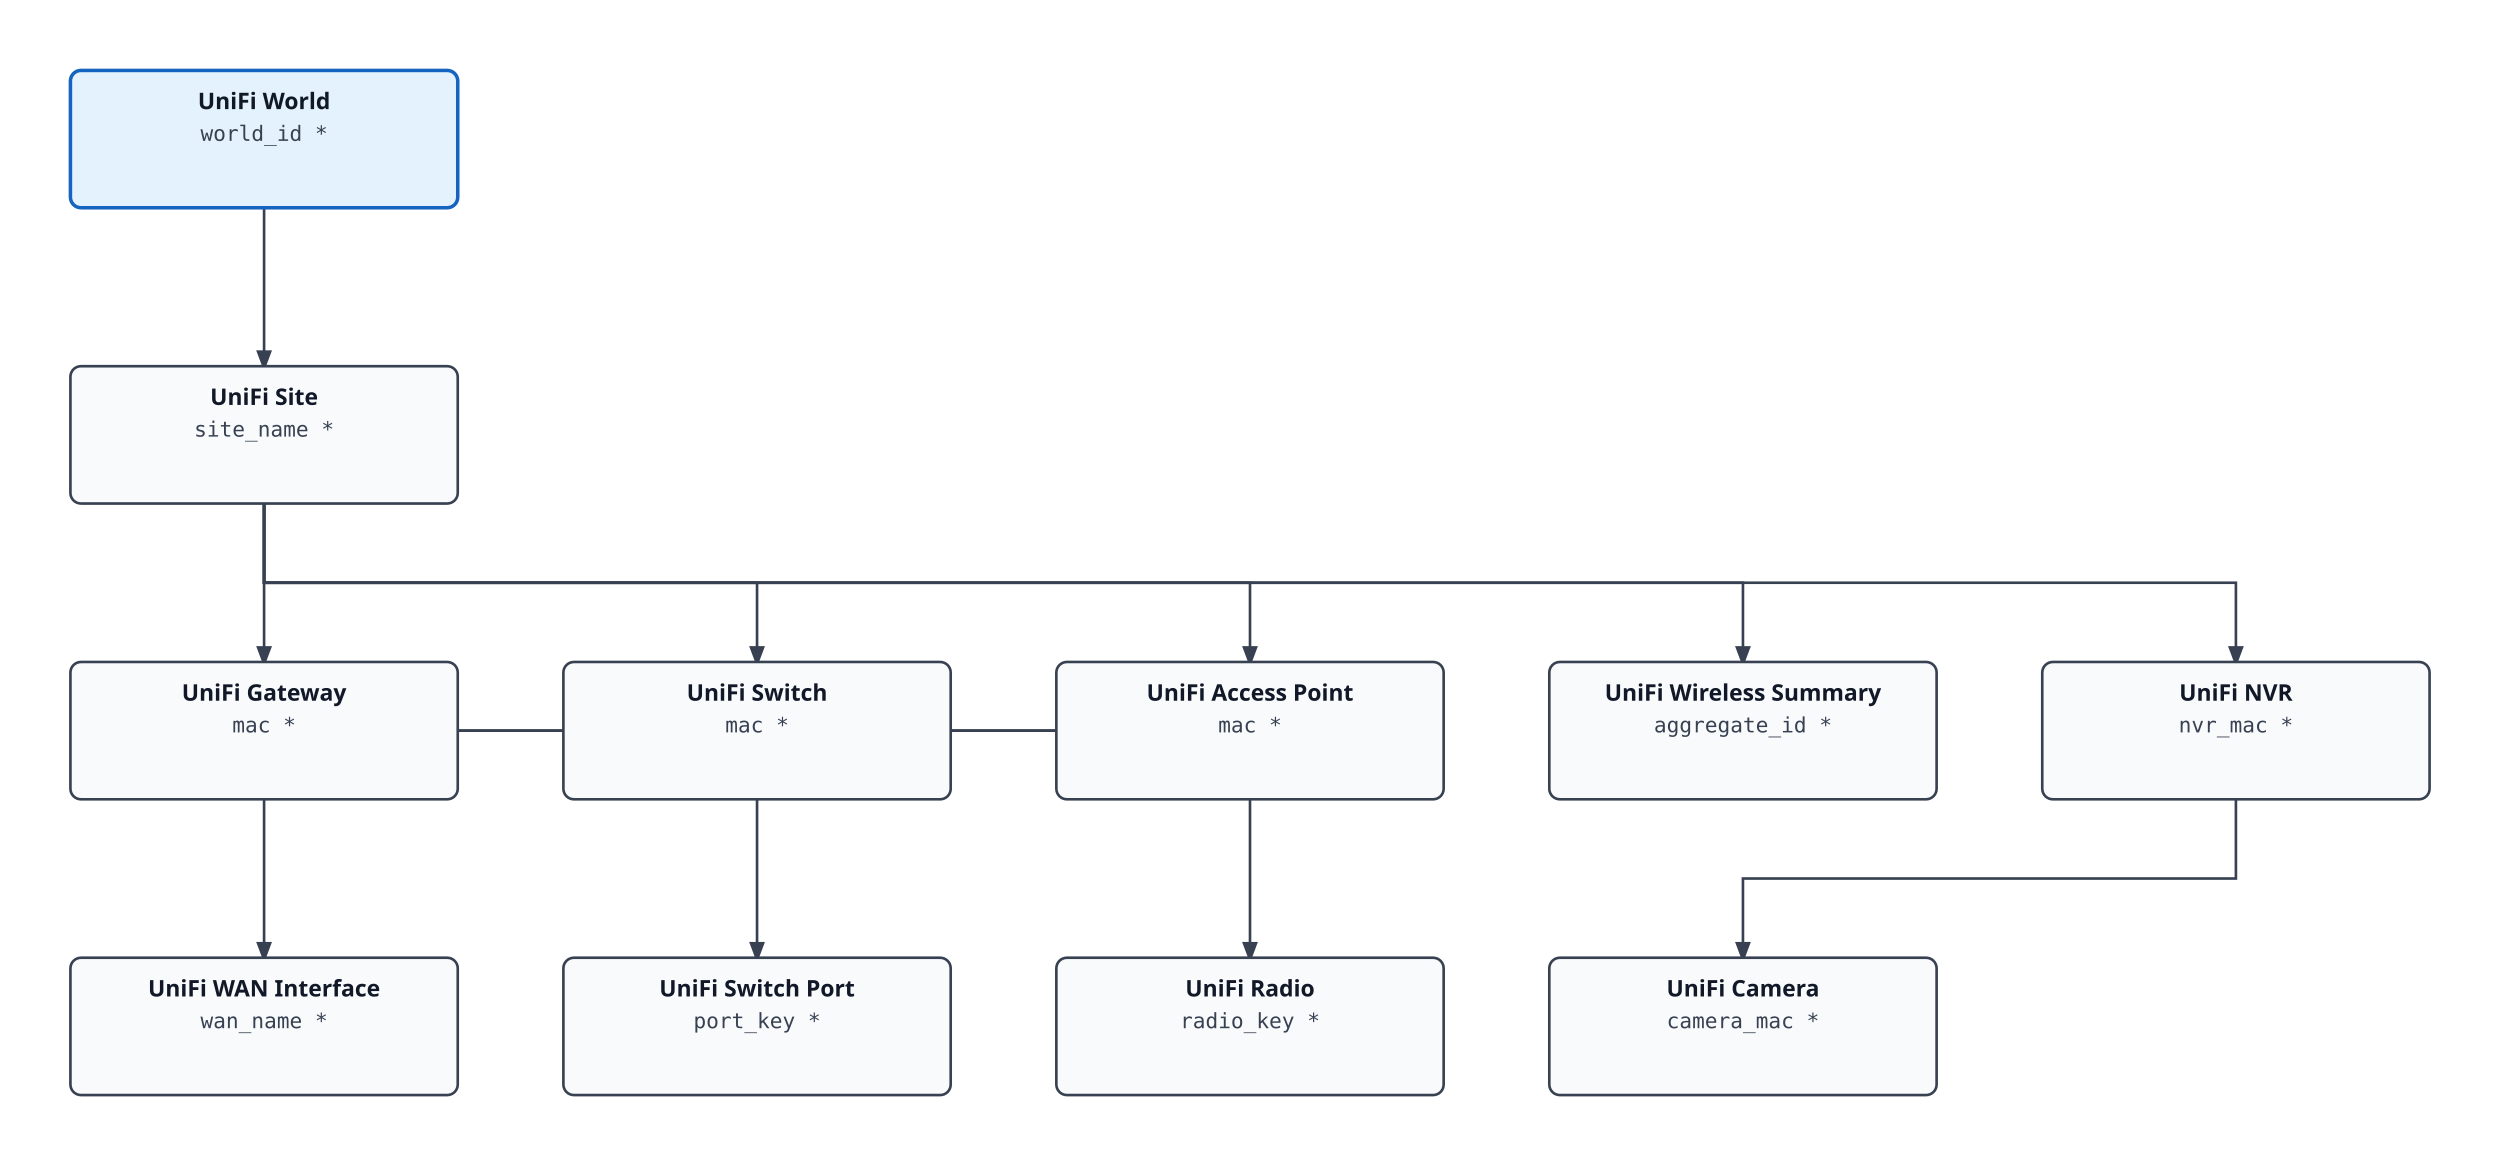
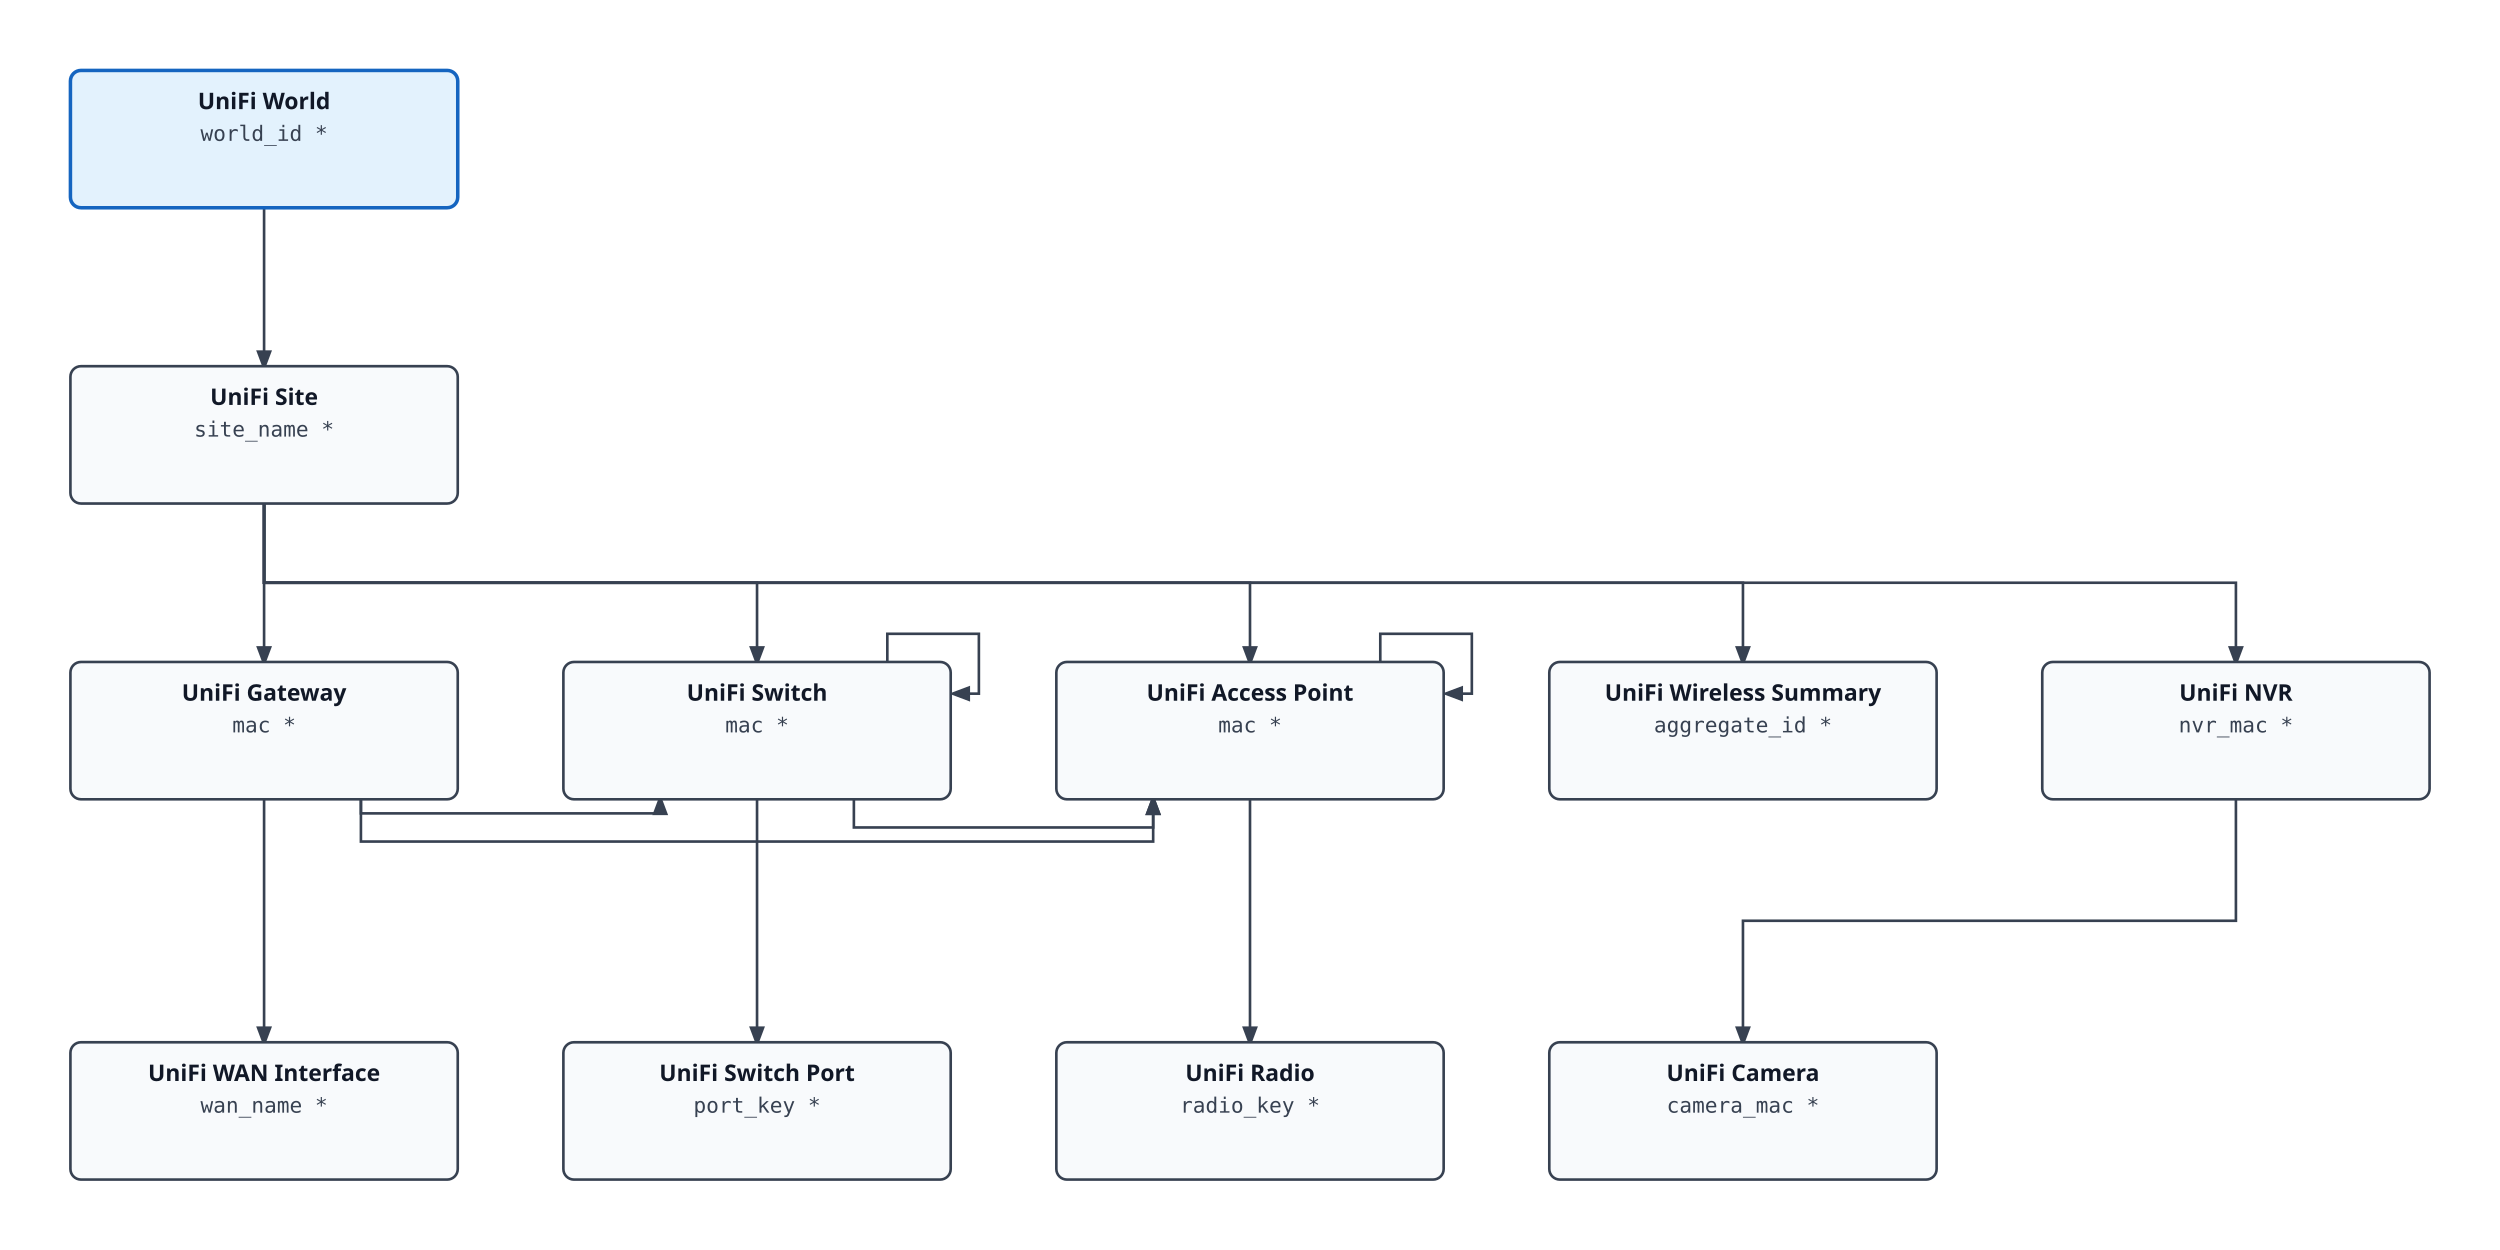
- <svg xmlns="http://www.w3.org/2000/svg" width="1420" height="662" style="font-family: ui-sans-serif, system-ui, sans-serif; background: #fff;">
+ <svg xmlns="http://www.w3.org/2000/svg" width="1420" height="710" style="font-family: ui-sans-serif, system-ui, sans-serif; background: #fff;">
  <defs>
    <marker id="arrow" markerWidth="8" markerHeight="8" refX="6" refY="3" orient="auto">
      <path d="M0,0 L0,6 L8,3 z" fill="#374151" />
    </marker>
  </defs>
  <path d="M 150.0,118.0 L 150.0,163.0 L 150.0,163.0 L 150.0,208.0" fill="none" stroke="#374151" stroke-width="1.5" marker-end="url(#arrow)" />
  <path d="M 150.0,286.0 L 150.0,331.0 L 150.0,331.0 L 150.0,376.0" fill="none" stroke="#374151" stroke-width="1.5" marker-end="url(#arrow)" />
-   <path d="M 150.0,454.0 L 150.0,499.0 L 150.0,499.0 L 150.0,544.0" fill="none" stroke="#374151" stroke-width="1.5" marker-end="url(#arrow)" />
-   <path d="M 150.0,454.0 L 150.0,415.0 L 430.0,415.0 L 430.0,376.0" fill="none" stroke="#374151" stroke-width="1.5" marker-end="url(#arrow)" />
-   <path d="M 430.0,454.0 L 430.0,499.0 L 430.0,499.0 L 430.0,544.0" fill="none" stroke="#374151" stroke-width="1.5" marker-end="url(#arrow)" />
-   <path d="M 430.0,454.0 L 430.0,415.0 L 710.0,415.0 L 710.0,376.0" fill="none" stroke="#374151" stroke-width="1.5" marker-end="url(#arrow)" />
-   <path d="M 710.0,454.0 L 710.0,499.0 L 710.0,499.0 L 710.0,544.0" fill="none" stroke="#374151" stroke-width="1.5" marker-end="url(#arrow)" />
-   <path d="M 150.0,454.0 L 150.0,415.0 L 710.0,415.0 L 710.0,376.0" fill="none" stroke="#374151" stroke-width="1.5" marker-end="url(#arrow)" />
+   <path d="M 150.0,454.0 L 150.0,523.0 L 150.0,523.0 L 150.0,592.0" fill="none" stroke="#374151" stroke-width="1.5" marker-end="url(#arrow)" />
+   <path d="M 205.0,454.0 L 205.0,462.0 L 375.0,462.0 L 375.0,454.0" fill="none" stroke="#374151" stroke-width="1.5" marker-end="url(#arrow)" />
+   <path d="M 504.0,376.0 L 504.0,360.0 L 556.0,360.0 L 556.0,394.0 L 542.0,394.0" fill="none" stroke="#374151" stroke-width="1.5" marker-end="url(#arrow)" />
+   <path d="M 430.0,454.0 L 430.0,523.0 L 430.0,523.0 L 430.0,592.0" fill="none" stroke="#374151" stroke-width="1.5" marker-end="url(#arrow)" />
+   <path d="M 485.0,454.0 L 485.0,470.0 L 655.0,470.0 L 655.0,454.0" fill="none" stroke="#374151" stroke-width="1.5" marker-end="url(#arrow)" />
+   <path d="M 784.0,376.0 L 784.0,360.0 L 836.0,360.0 L 836.0,394.0 L 822.0,394.0" fill="none" stroke="#374151" stroke-width="1.5" marker-end="url(#arrow)" />
+   <path d="M 710.0,454.0 L 710.0,523.0 L 710.0,523.0 L 710.0,592.0" fill="none" stroke="#374151" stroke-width="1.5" marker-end="url(#arrow)" />
+   <path d="M 205.0,454.0 L 205.0,478.0 L 655.0,478.0 L 655.0,454.0" fill="none" stroke="#374151" stroke-width="1.5" marker-end="url(#arrow)" />
  <path d="M 150.0,286.0 L 150.0,331.0 L 430.0,331.0 L 430.0,376.0" fill="none" stroke="#374151" stroke-width="1.5" marker-end="url(#arrow)" />
  <path d="M 150.0,286.0 L 150.0,331.0 L 710.0,331.0 L 710.0,376.0" fill="none" stroke="#374151" stroke-width="1.5" marker-end="url(#arrow)" />
  <path d="M 150.0,286.0 L 150.0,331.0 L 1270.0,331.0 L 1270.0,376.0" fill="none" stroke="#374151" stroke-width="1.5" marker-end="url(#arrow)" />
-   <path d="M 1270.0,454.0 L 1270.0,499.0 L 990.0,499.0 L 990.0,544.0" fill="none" stroke="#374151" stroke-width="1.5" marker-end="url(#arrow)" />
+   <path d="M 1270.0,454.0 L 1270.0,523.0 L 990.0,523.0 L 990.0,592.0" fill="none" stroke="#374151" stroke-width="1.5" marker-end="url(#arrow)" />
  <path d="M 150.0,286.0 L 150.0,331.0 L 990.0,331.0 L 990.0,376.0" fill="none" stroke="#374151" stroke-width="1.5" marker-end="url(#arrow)" />
  <rect x="40" y="40" width="220" height="78" rx="6" fill="#e3f2fd" stroke="#1565c0" stroke-width="2" />
  <text x="150" y="62" font-family="ui-sans-serif, system-ui, sans-serif" font-size="13" font-weight="600" fill="#111827" text-anchor="middle">UniFi World</text>
  <text x="150" y="80" font-family="ui-monospace, SFMono-Regular, Menlo, monospace" font-size="12" fill="#374151" text-anchor="middle">world_id *</text>
  <rect x="40" y="208" width="220" height="78" rx="6" fill="#f8fafc" stroke="#374151" stroke-width="1.5" />
  <text x="150" y="230" font-family="ui-sans-serif, system-ui, sans-serif" font-size="13" font-weight="600" fill="#111827" text-anchor="middle">UniFi Site</text>
  <text x="150" y="248" font-family="ui-monospace, SFMono-Regular, Menlo, monospace" font-size="12" fill="#374151" text-anchor="middle">site_name *</text>
  <rect x="40" y="376" width="220" height="78" rx="6" fill="#f8fafc" stroke="#374151" stroke-width="1.5" />
  <text x="150" y="398" font-family="ui-sans-serif, system-ui, sans-serif" font-size="13" font-weight="600" fill="#111827" text-anchor="middle">UniFi Gateway</text>
  <text x="150" y="416" font-family="ui-monospace, SFMono-Regular, Menlo, monospace" font-size="12" fill="#374151" text-anchor="middle">mac *</text>
-   <rect x="40" y="544" width="220" height="78" rx="6" fill="#f8fafc" stroke="#374151" stroke-width="1.5" />
-   <text x="150" y="566" font-family="ui-sans-serif, system-ui, sans-serif" font-size="13" font-weight="600" fill="#111827" text-anchor="middle">UniFi WAN Interface</text>
-   <text x="150" y="584" font-family="ui-monospace, SFMono-Regular, Menlo, monospace" font-size="12" fill="#374151" text-anchor="middle">wan_name *</text>
+   <rect x="40" y="592" width="220" height="78" rx="6" fill="#f8fafc" stroke="#374151" stroke-width="1.5" />
+   <text x="150" y="614" font-family="ui-sans-serif, system-ui, sans-serif" font-size="13" font-weight="600" fill="#111827" text-anchor="middle">UniFi WAN Interface</text>
+   <text x="150" y="632" font-family="ui-monospace, SFMono-Regular, Menlo, monospace" font-size="12" fill="#374151" text-anchor="middle">wan_name *</text>
  <rect x="320" y="376" width="220" height="78" rx="6" fill="#f8fafc" stroke="#374151" stroke-width="1.5" />
  <text x="430" y="398" font-family="ui-sans-serif, system-ui, sans-serif" font-size="13" font-weight="600" fill="#111827" text-anchor="middle">UniFi Switch</text>
  <text x="430" y="416" font-family="ui-monospace, SFMono-Regular, Menlo, monospace" font-size="12" fill="#374151" text-anchor="middle">mac *</text>
-   <rect x="320" y="544" width="220" height="78" rx="6" fill="#f8fafc" stroke="#374151" stroke-width="1.5" />
-   <text x="430" y="566" font-family="ui-sans-serif, system-ui, sans-serif" font-size="13" font-weight="600" fill="#111827" text-anchor="middle">UniFi Switch Port</text>
-   <text x="430" y="584" font-family="ui-monospace, SFMono-Regular, Menlo, monospace" font-size="12" fill="#374151" text-anchor="middle">port_key *</text>
+   <rect x="320" y="592" width="220" height="78" rx="6" fill="#f8fafc" stroke="#374151" stroke-width="1.5" />
+   <text x="430" y="614" font-family="ui-sans-serif, system-ui, sans-serif" font-size="13" font-weight="600" fill="#111827" text-anchor="middle">UniFi Switch Port</text>
+   <text x="430" y="632" font-family="ui-monospace, SFMono-Regular, Menlo, monospace" font-size="12" fill="#374151" text-anchor="middle">port_key *</text>
  <rect x="600" y="376" width="220" height="78" rx="6" fill="#f8fafc" stroke="#374151" stroke-width="1.5" />
  <text x="710" y="398" font-family="ui-sans-serif, system-ui, sans-serif" font-size="13" font-weight="600" fill="#111827" text-anchor="middle">UniFi Access Point</text>
  <text x="710" y="416" font-family="ui-monospace, SFMono-Regular, Menlo, monospace" font-size="12" fill="#374151" text-anchor="middle">mac *</text>
-   <rect x="600" y="544" width="220" height="78" rx="6" fill="#f8fafc" stroke="#374151" stroke-width="1.5" />
-   <text x="710" y="566" font-family="ui-sans-serif, system-ui, sans-serif" font-size="13" font-weight="600" fill="#111827" text-anchor="middle">UniFi Radio</text>
-   <text x="710" y="584" font-family="ui-monospace, SFMono-Regular, Menlo, monospace" font-size="12" fill="#374151" text-anchor="middle">radio_key *</text>
+   <rect x="600" y="592" width="220" height="78" rx="6" fill="#f8fafc" stroke="#374151" stroke-width="1.5" />
+   <text x="710" y="614" font-family="ui-sans-serif, system-ui, sans-serif" font-size="13" font-weight="600" fill="#111827" text-anchor="middle">UniFi Radio</text>
+   <text x="710" y="632" font-family="ui-monospace, SFMono-Regular, Menlo, monospace" font-size="12" fill="#374151" text-anchor="middle">radio_key *</text>
  <rect x="880" y="376" width="220" height="78" rx="6" fill="#f8fafc" stroke="#374151" stroke-width="1.5" />
  <text x="990" y="398" font-family="ui-sans-serif, system-ui, sans-serif" font-size="13" font-weight="600" fill="#111827" text-anchor="middle">UniFi Wireless Summary</text>
  <text x="990" y="416" font-family="ui-monospace, SFMono-Regular, Menlo, monospace" font-size="12" fill="#374151" text-anchor="middle">aggregate_id *</text>
  <rect x="1160" y="376" width="220" height="78" rx="6" fill="#f8fafc" stroke="#374151" stroke-width="1.5" />
  <text x="1270" y="398" font-family="ui-sans-serif, system-ui, sans-serif" font-size="13" font-weight="600" fill="#111827" text-anchor="middle">UniFi NVR</text>
  <text x="1270" y="416" font-family="ui-monospace, SFMono-Regular, Menlo, monospace" font-size="12" fill="#374151" text-anchor="middle">nvr_mac *</text>
-   <rect x="880" y="544" width="220" height="78" rx="6" fill="#f8fafc" stroke="#374151" stroke-width="1.5" />
-   <text x="990" y="566" font-family="ui-sans-serif, system-ui, sans-serif" font-size="13" font-weight="600" fill="#111827" text-anchor="middle">UniFi Camera</text>
-   <text x="990" y="584" font-family="ui-monospace, SFMono-Regular, Menlo, monospace" font-size="12" fill="#374151" text-anchor="middle">camera_mac *</text>
+   <rect x="880" y="592" width="220" height="78" rx="6" fill="#f8fafc" stroke="#374151" stroke-width="1.5" />
+   <text x="990" y="614" font-family="ui-sans-serif, system-ui, sans-serif" font-size="13" font-weight="600" fill="#111827" text-anchor="middle">UniFi Camera</text>
+   <text x="990" y="632" font-family="ui-monospace, SFMono-Regular, Menlo, monospace" font-size="12" fill="#374151" text-anchor="middle">camera_mac *</text>
</svg>
